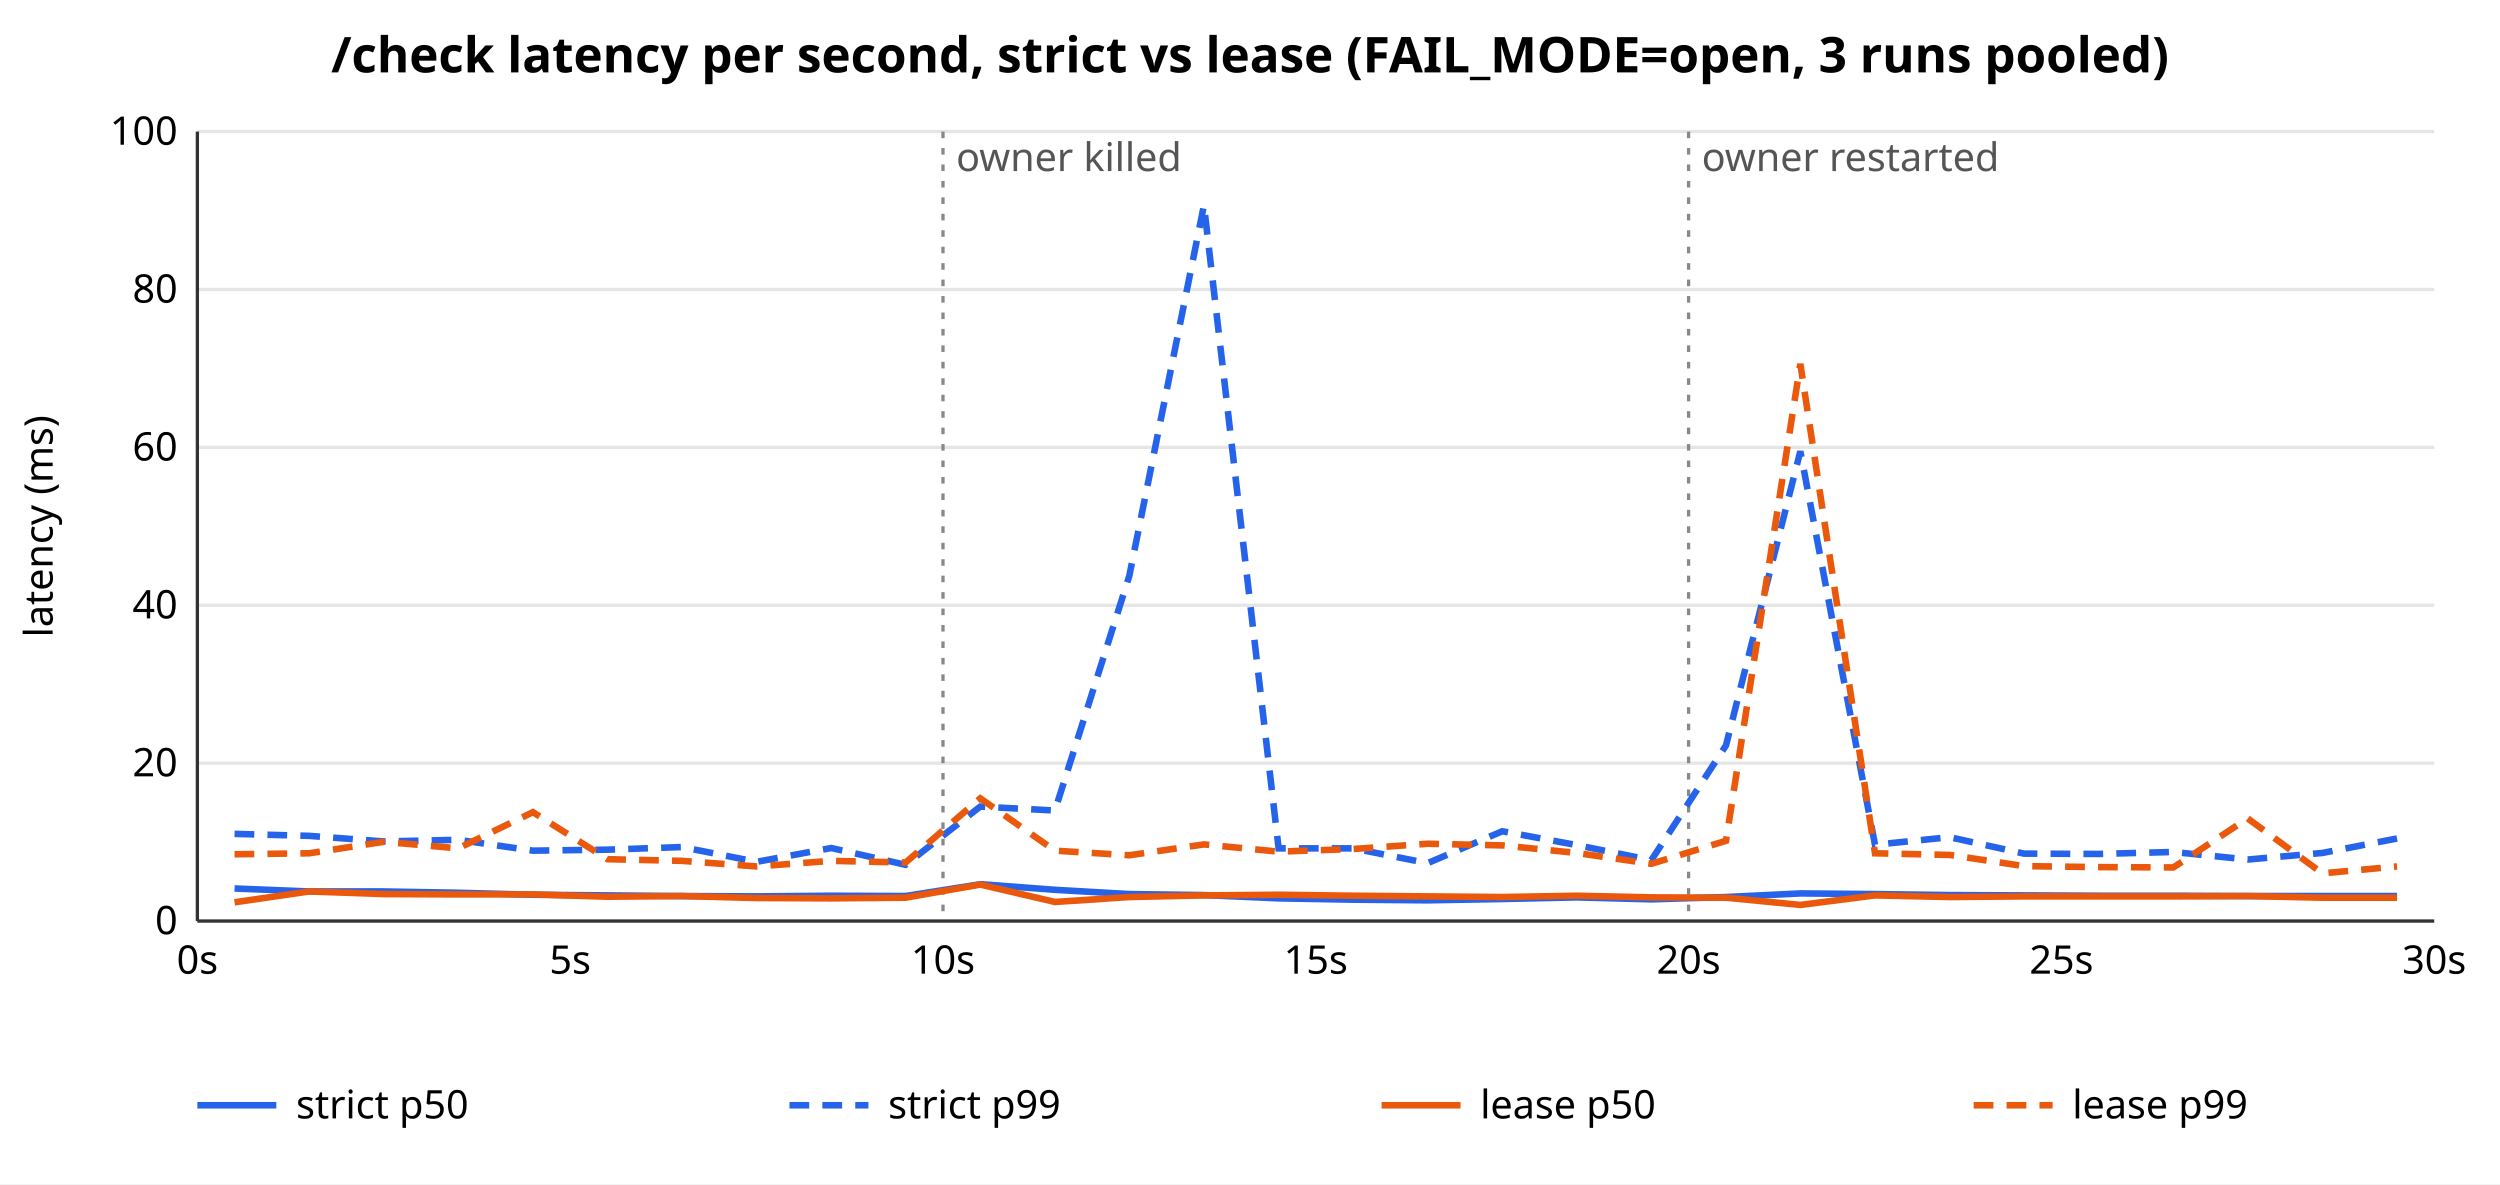
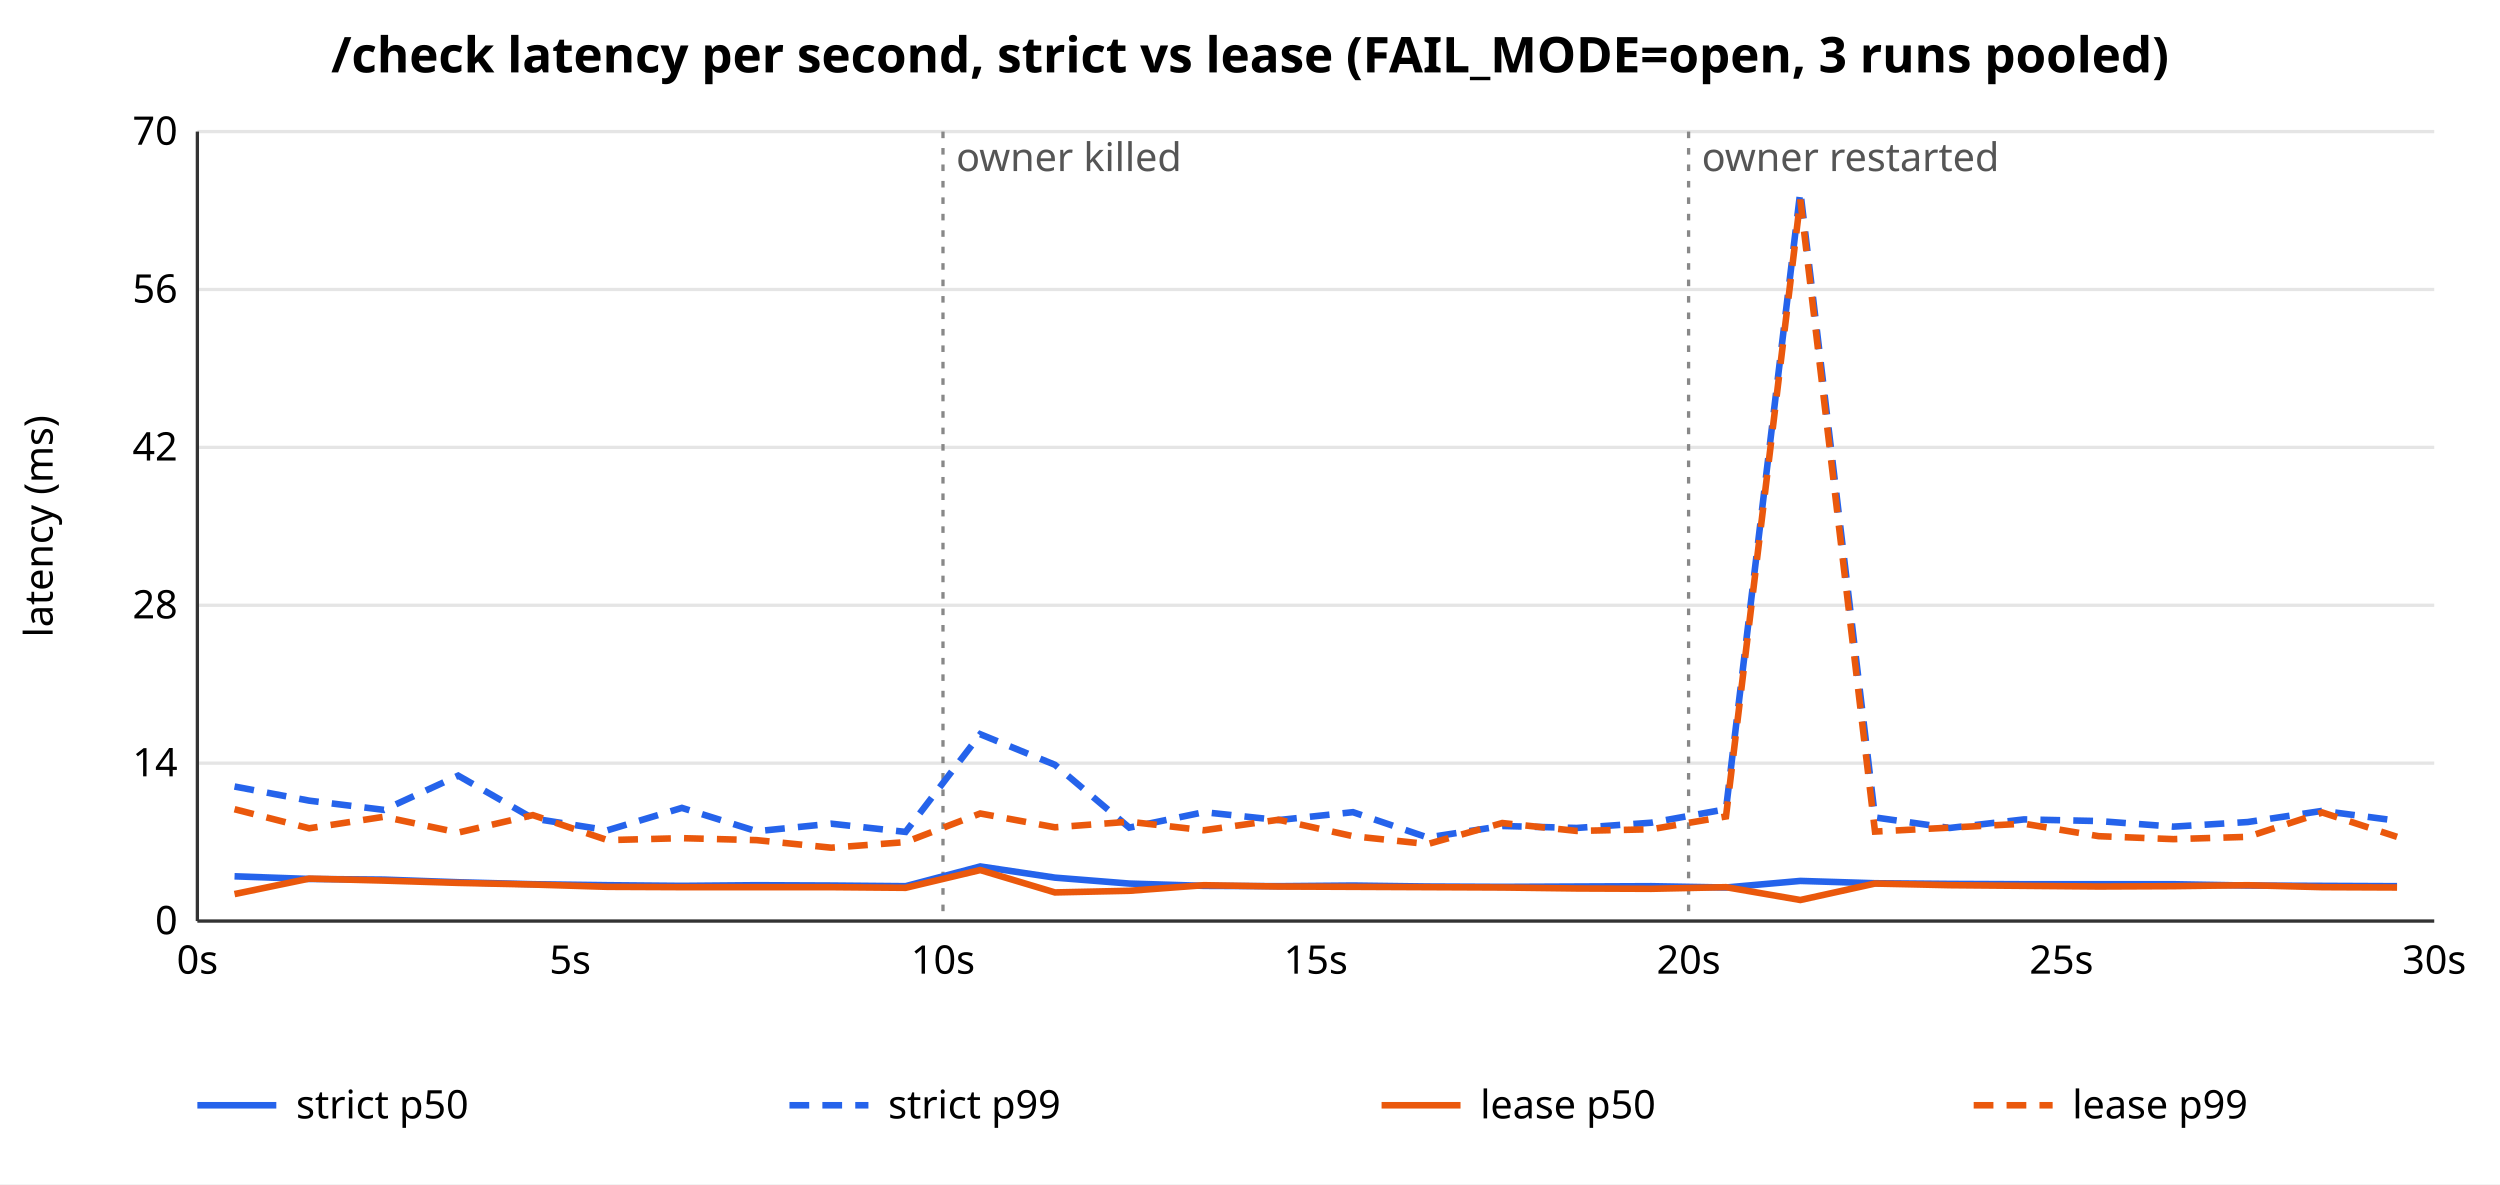
<svg xmlns="http://www.w3.org/2000/svg" width="760" height="360" font-family="sans-serif" font-size="12">
  <rect width="760" height="360" fill="#ffffff" />
  <text x="380" y="22" text-anchor="middle" font-size="15" font-weight="bold">/check latency per second, strict vs lease (FAIL_MODE=open, 3 runs pooled)</text>
  <line x1="60" x2="740" y1="280" y2="280" stroke="#e5e5e5" />
  <text x="54" y="284" text-anchor="end">0</text>
  <line x1="60" x2="740" y1="232" y2="232" stroke="#e5e5e5" />
-   <text x="54" y="236" text-anchor="end">20</text>
+   <text x="54" y="236" text-anchor="end">14</text>
  <line x1="60" x2="740" y1="184" y2="184" stroke="#e5e5e5" />
-   <text x="54" y="188" text-anchor="end">40</text>
+   <text x="54" y="188" text-anchor="end">28</text>
  <line x1="60" x2="740" y1="136" y2="136" stroke="#e5e5e5" />
-   <text x="54" y="140" text-anchor="end">60</text>
+   <text x="54" y="140" text-anchor="end">42</text>
  <line x1="60" x2="740" y1="88" y2="88" stroke="#e5e5e5" />
-   <text x="54" y="92" text-anchor="end">80</text>
+   <text x="54" y="92" text-anchor="end">56</text>
  <line x1="60" x2="740" y1="40" y2="40" stroke="#e5e5e5" />
-   <text x="54" y="44" text-anchor="end">100</text>
+   <text x="54" y="44" text-anchor="end">70</text>
  <text x="60" y="296" text-anchor="middle">0s</text>
  <text x="173.333" y="296" text-anchor="middle">5s</text>
  <text x="286.667" y="296" text-anchor="middle">10s</text>
  <text x="400" y="296" text-anchor="middle">15s</text>
  <text x="513.333" y="296" text-anchor="middle">20s</text>
  <text x="626.667" y="296" text-anchor="middle">25s</text>
  <text x="740" y="296" text-anchor="middle">30s</text>
  <line x1="60" x2="60" y1="40" y2="280" stroke="#333" />
  <line x1="60" x2="740" y1="280" y2="280" stroke="#333" />
  <text transform="translate(16 160) rotate(-90)" text-anchor="middle">latency (ms)</text>
  <line x1="286.667" x2="286.667" y1="40" y2="280" stroke="#888" stroke-dasharray="2 3" />
  <text x="290.667" y="52" fill="#555">owner killed</text>
  <line x1="513.333" x2="513.333" y1="40" y2="280" stroke="#888" stroke-dasharray="2 3" />
  <text x="517.333" y="52" fill="#555">owner restarted</text>
-   <path d="M71.3,270.1 L94.0,271.0 L116.7,271.0 L139.3,271.4 L162.0,272.0 L184.7,272.2 L207.3,272.4 L230.0,272.5 L252.7,272.3 L275.3,272.4 L298.0,268.8 L320.7,270.5 L343.3,271.8 L366.0,272.1 L388.7,273.1 L411.3,273.5 L434.0,273.7 L456.7,273.3 L479.3,272.8 L502.0,273.4 L524.7,272.7 L547.3,271.6 L570.0,271.8 L592.7,272.1 L615.3,272.2 L638.0,272.3 L660.7,272.3 L683.3,272.4 L706.0,272.4 L728.7,272.4" fill="none" stroke="#2563eb" stroke-width="2" />
-   <path d="M71.3,253.5 L94.0,254.1 L116.7,255.8 L139.3,255.3 L162.0,258.6 L184.7,258.3 L207.3,257.5 L230.0,262.0 L252.7,257.8 L275.3,262.9 L298.0,245.2 L320.7,246.4 L343.3,175.1 L366.0,62.4 L388.7,257.9 L411.3,257.9 L434.0,262.4 L456.7,252.7 L479.3,256.9 L502.0,261.5 L524.7,226.6 L547.3,137.2 L570.0,256.8 L592.7,254.5 L615.3,259.5 L638.0,259.6 L660.7,259.0 L683.3,261.3 L706.0,259.3 L728.7,254.9" fill="none" stroke="#2563eb" stroke-width="2" stroke-dasharray="6 4" />
-   <path d="M71.3,274.3 L94.0,271.0 L116.7,271.8 L139.3,271.9 L162.0,271.9 L184.7,272.6 L207.3,272.4 L230.0,273.0 L252.7,273.1 L275.3,272.9 L298.0,268.9 L320.7,274.2 L343.3,272.7 L366.0,272.2 L388.7,272.0 L411.3,272.3 L434.0,272.5 L456.7,272.7 L479.3,272.3 L502.0,272.8 L524.7,272.9 L547.3,275.1 L570.0,272.2 L592.7,272.7 L615.3,272.5 L638.0,272.5 L660.7,272.5 L683.3,272.4 L706.0,272.9 L728.7,272.9" fill="none" stroke="#ea580c" stroke-width="2" />
-   <path d="M71.3,259.7 L94.0,259.4 L116.7,255.9 L139.3,257.9 L162.0,246.9 L184.7,261.2 L207.3,261.7 L230.0,263.4 L252.7,261.7 L275.3,262.2 L298.0,242.7 L320.7,258.6 L343.3,260.0 L366.0,256.7 L388.7,258.9 L411.3,258.1 L434.0,256.5 L456.7,257.0 L479.3,259.3 L502.0,262.6 L524.7,255.6 L547.3,110.6 L570.0,259.4 L592.7,259.9 L615.3,263.3 L638.0,263.6 L660.7,263.7 L683.3,248.8 L706.0,265.5 L728.7,263.4" fill="none" stroke="#ea580c" stroke-width="2" stroke-dasharray="6 4" />
+   <path d="M71.3,266.4 L94.0,267.2 L116.7,267.4 L139.3,268.2 L162.0,268.8 L184.7,269.1 L207.3,269.3 L230.0,269.1 L252.7,269.2 L275.3,269.4 L298.0,263.4 L320.7,266.8 L343.3,268.6 L366.0,269.3 L388.7,269.4 L411.3,269.2 L434.0,269.5 L456.7,269.6 L479.3,269.5 L502.0,269.4 L524.7,269.8 L547.3,267.8 L570.0,268.5 L592.7,268.7 L615.3,268.8 L638.0,268.8 L660.7,268.8 L683.3,269.2 L706.0,269.3 L728.7,269.4" fill="none" stroke="#2563eb" stroke-width="2" />
+   <path d="M71.3,239.1 L94.0,243.4 L116.7,246.2 L139.3,235.8 L162.0,248.8 L184.7,252.4 L207.3,245.6 L230.0,252.7 L252.7,250.4 L275.3,252.9 L298.0,223.2 L320.7,232.5 L343.3,251.6 L366.0,246.9 L388.7,249.3 L411.3,246.9 L434.0,254.6 L456.7,251.1 L479.3,251.7 L502.0,250.1 L524.7,246.0 L547.3,58.2 L570.0,248.5 L592.7,251.7 L615.3,249.1 L638.0,249.6 L660.7,251.3 L683.3,249.9 L706.0,246.5 L728.7,249.5" fill="none" stroke="#2563eb" stroke-width="2" stroke-dasharray="6 4" />
+   <path d="M71.3,271.8 L94.0,267.1 L116.7,267.7 L139.3,268.4 L162.0,268.9 L184.7,269.6 L207.3,269.7 L230.0,269.7 L252.7,269.7 L275.3,269.9 L298.0,264.5 L320.7,271.3 L343.3,270.8 L366.0,269.1 L388.7,269.5 L411.3,269.6 L434.0,269.7 L456.7,269.8 L479.3,270.1 L502.0,270.2 L524.7,269.7 L547.3,273.6 L570.0,268.6 L592.7,269.1 L615.3,269.3 L638.0,269.5 L660.7,269.4 L683.3,269.1 L706.0,269.7 L728.7,269.8" fill="none" stroke="#ea580c" stroke-width="2" />
+   <path d="M71.3,246.0 L94.0,251.8 L116.7,248.3 L139.3,253.1 L162.0,247.8 L184.7,255.4 L207.3,254.8 L230.0,255.4 L252.7,257.7 L275.3,256.0 L298.0,247.3 L320.7,251.5 L343.3,249.8 L366.0,252.4 L388.7,249.2 L411.3,254.2 L434.0,256.6 L456.7,250.2 L479.3,252.6 L502.0,252.1 L524.7,248.2 L547.3,60.7 L570.0,252.8 L592.7,251.6 L615.3,250.4 L638.0,254.2 L660.7,255.1 L683.3,254.4 L706.0,247.0 L728.7,254.4" fill="none" stroke="#ea580c" stroke-width="2" stroke-dasharray="6 4" />
  <line x1="60" x2="84" y1="336" y2="336" stroke="#2563eb" stroke-width="2" />
  <text x="90" y="340">strict p50</text>
  <line x1="240" x2="264" y1="336" y2="336" stroke="#2563eb" stroke-width="2" stroke-dasharray="6 4" />
  <text x="270" y="340">strict p99</text>
  <line x1="420" x2="444" y1="336" y2="336" stroke="#ea580c" stroke-width="2" />
  <text x="450" y="340">lease p50</text>
  <line x1="600" x2="624" y1="336" y2="336" stroke="#ea580c" stroke-width="2" stroke-dasharray="6 4" />
  <text x="630" y="340">lease p99</text>
</svg>
